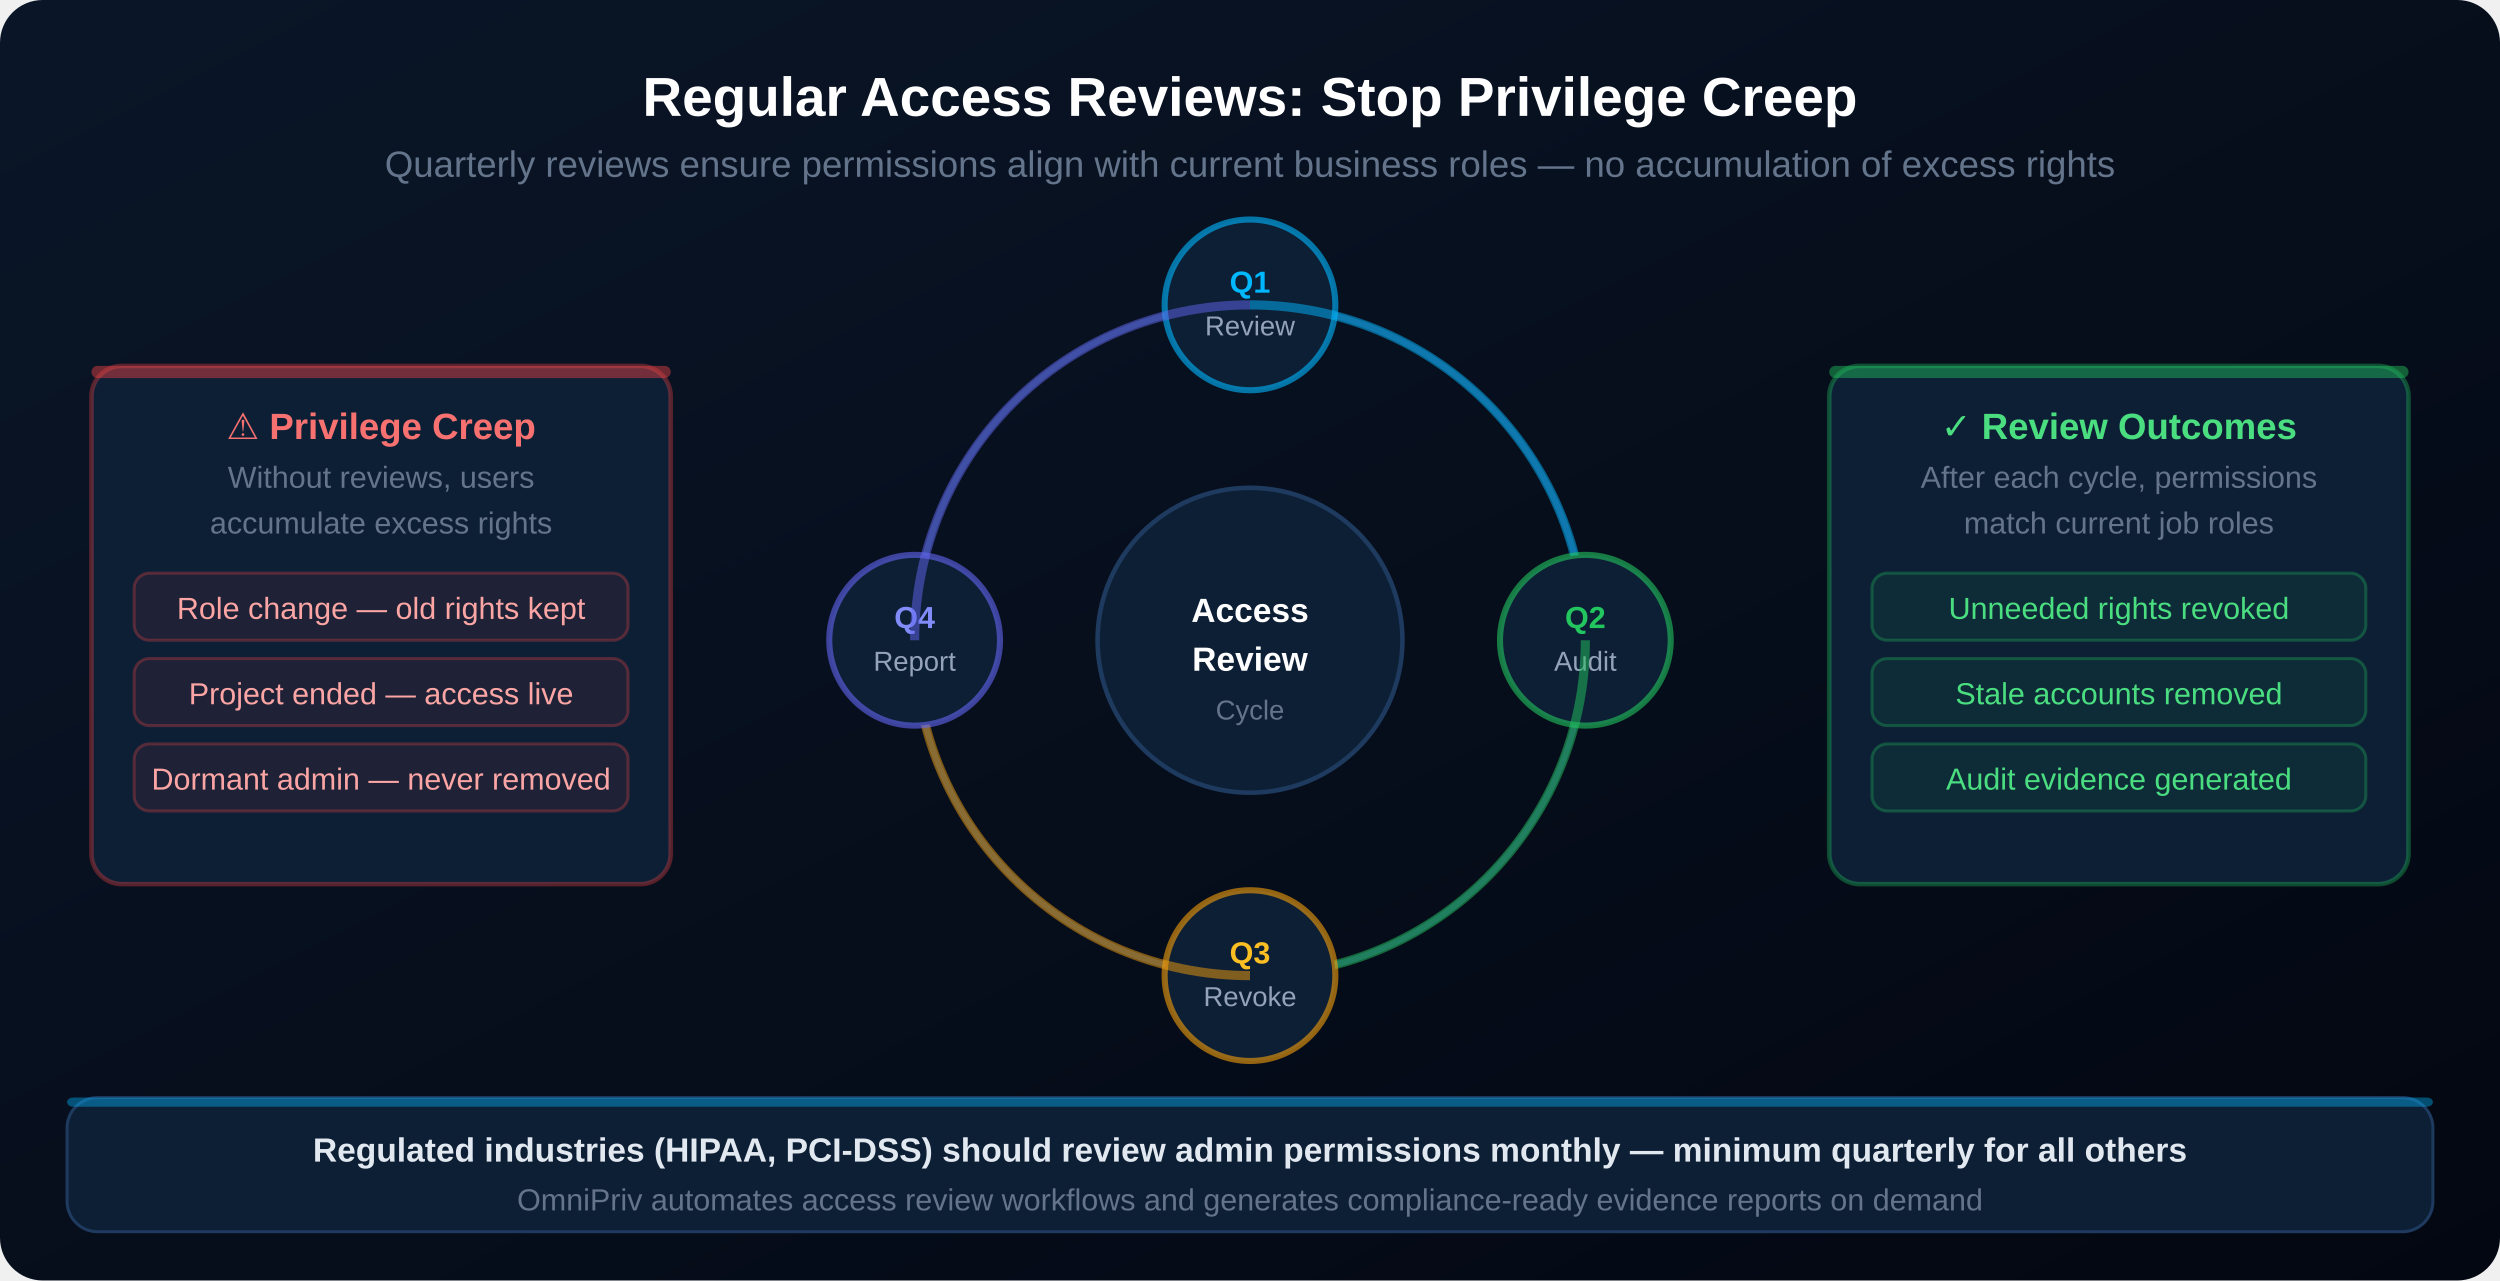
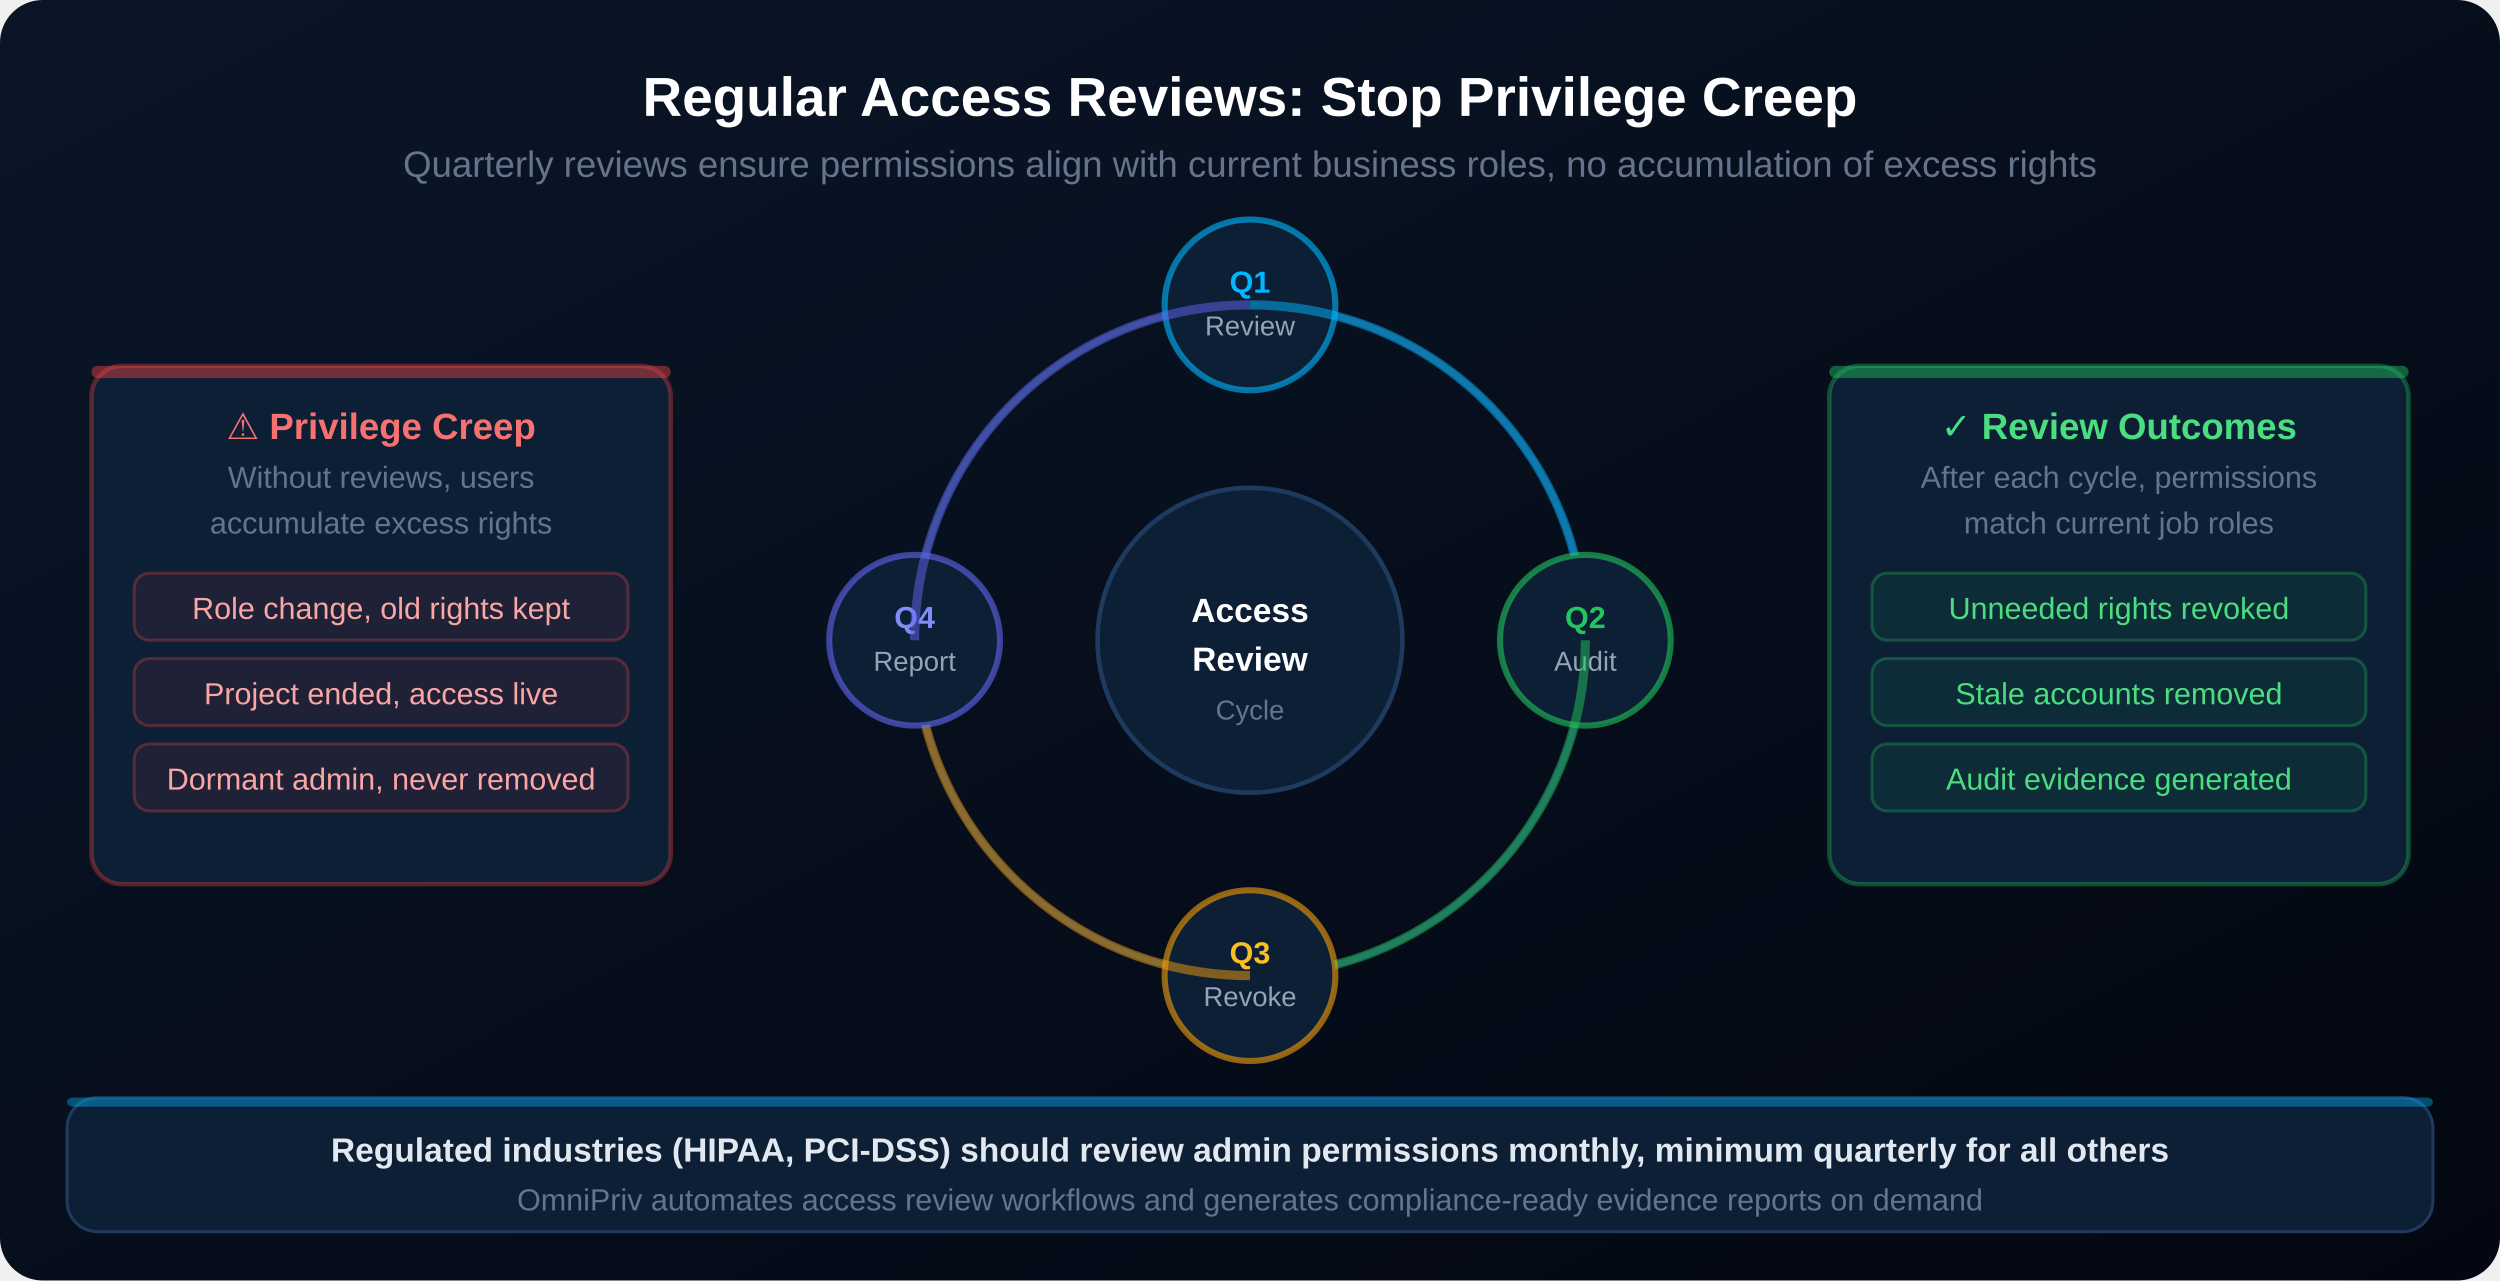
<svg xmlns="http://www.w3.org/2000/svg" viewBox="0 0 820 420" width="820" height="420">
  <defs>
    <linearGradient id="bg-ar" x1="0%" y1="0%" x2="100%" y2="100%">
      <stop offset="0%" style="stop-color:#0A1628" />
      <stop offset="100%" style="stop-color:#030711" />
    </linearGradient>
  </defs>
  <rect width="820" height="420" fill="url(#bg-ar)" rx="14" />
  <text x="410" y="38" text-anchor="middle" font-family="-apple-system, BlinkMacSystemFont, 'Segoe UI', Arial, sans-serif" font-size="18" font-weight="700" fill="#ffffff">Regular Access Reviews: Stop Privilege Creep</text>
-   <text x="410" y="58" text-anchor="middle" font-family="Arial, sans-serif" font-size="12" fill="#64748b">Quarterly reviews ensure permissions align with current business roles — no accumulation of excess rights</text>
+   <text x="410" y="58" text-anchor="middle" font-family="Arial, sans-serif" font-size="12" fill="#64748b">Quarterly reviews ensure permissions align with current business roles, no accumulation of excess rights</text>
  <circle cx="410" cy="210" r="110" fill="none" stroke="#1e3a5f" stroke-width="2" />
  <circle cx="410" cy="100" r="28" fill="#0D1F35" stroke="#00B8FF" stroke-width="2" stroke-opacity="0.6" />
  <text x="410" y="96" text-anchor="middle" font-family="Arial, sans-serif" font-size="10" font-weight="700" fill="#00B8FF">Q1</text>
  <text x="410" y="110" text-anchor="middle" font-family="Arial, sans-serif" font-size="9" fill="#94a3b8">Review</text>
  <path d="M410,100 A110,110 0 0,1 520,210" fill="none" stroke="#00B8FF" stroke-width="3" stroke-opacity="0.5" />
  <circle cx="520" cy="210" r="28" fill="#0D1F35" stroke="#22c55e" stroke-width="2" stroke-opacity="0.6" />
  <text x="520" y="206" text-anchor="middle" font-family="Arial, sans-serif" font-size="10" font-weight="700" fill="#22c55e">Q2</text>
  <text x="520" y="220" text-anchor="middle" font-family="Arial, sans-serif" font-size="9" fill="#94a3b8">Audit</text>
  <path d="M520,210 A110,110 0 0,1 410,320" fill="none" stroke="#22c55e" stroke-width="3" stroke-opacity="0.5" />
  <circle cx="410" cy="320" r="28" fill="#0D1F35" stroke="#f59e0b" stroke-width="2" stroke-opacity="0.6" />
  <text x="410" y="316" text-anchor="middle" font-family="Arial, sans-serif" font-size="10" font-weight="700" fill="#fbbf24">Q3</text>
  <text x="410" y="330" text-anchor="middle" font-family="Arial, sans-serif" font-size="9" fill="#94a3b8">Revoke</text>
  <path d="M410,320 A110,110 0 0,1 300,210" fill="none" stroke="#f59e0b" stroke-width="3" stroke-opacity="0.5" />
  <circle cx="300" cy="210" r="28" fill="#0D1F35" stroke="#6366f1" stroke-width="2" stroke-opacity="0.6" />
  <text x="300" y="206" text-anchor="middle" font-family="Arial, sans-serif" font-size="10" font-weight="700" fill="#818cf8">Q4</text>
  <text x="300" y="220" text-anchor="middle" font-family="Arial, sans-serif" font-size="9" fill="#94a3b8">Report</text>
  <path d="M300,210 A110,110 0 0,1 410,100" fill="none" stroke="#6366f1" stroke-width="3" stroke-opacity="0.5" />
  <circle cx="410" cy="210" r="50" fill="#0D1F35" stroke="#1e3a5f" stroke-width="1.5" />
  <text x="410" y="204" text-anchor="middle" font-family="Arial, sans-serif" font-size="11" font-weight="700" fill="#ffffff">Access</text>
  <text x="410" y="220" text-anchor="middle" font-family="Arial, sans-serif" font-size="11" font-weight="700" fill="#ffffff">Review</text>
  <text x="410" y="236" text-anchor="middle" font-family="Arial, sans-serif" font-size="9" fill="#64748b">Cycle</text>
  <rect x="30" y="120" width="190" height="170" rx="10" fill="#0D1F35" stroke="#ef4444" stroke-width="1.5" stroke-opacity="0.35" />
  <rect x="30" y="120" width="190" height="4" rx="2" fill="#ef4444" fill-opacity="0.45" />
  <text x="125" y="144" text-anchor="middle" font-family="Arial, sans-serif" font-size="12" font-weight="700" fill="#f87171">⚠ Privilege Creep</text>
  <text x="125" y="160" text-anchor="middle" font-family="Arial, sans-serif" font-size="10" fill="#64748b">Without reviews, users</text>
  <text x="125" y="175" text-anchor="middle" font-family="Arial, sans-serif" font-size="10" fill="#64748b">accumulate excess rights</text>
  <rect x="44" y="188" width="162" height="22" rx="5" fill="#ef4444" fill-opacity="0.08" stroke="#ef4444" stroke-width="1" stroke-opacity="0.3" />
-   <text x="125" y="203" text-anchor="middle" font-family="Arial, sans-serif" font-size="10" fill="#fca5a5">Role change — old rights kept</text>
+   <text x="125" y="203" text-anchor="middle" font-family="Arial, sans-serif" font-size="10" fill="#fca5a5">Role change, old rights kept</text>
  <rect x="44" y="216" width="162" height="22" rx="5" fill="#ef4444" fill-opacity="0.08" stroke="#ef4444" stroke-width="1" stroke-opacity="0.3" />
-   <text x="125" y="231" text-anchor="middle" font-family="Arial, sans-serif" font-size="10" fill="#fca5a5">Project ended — access live</text>
+   <text x="125" y="231" text-anchor="middle" font-family="Arial, sans-serif" font-size="10" fill="#fca5a5">Project ended, access live</text>
  <rect x="44" y="244" width="162" height="22" rx="5" fill="#ef4444" fill-opacity="0.08" stroke="#ef4444" stroke-width="1" stroke-opacity="0.3" />
-   <text x="125" y="259" text-anchor="middle" font-family="Arial, sans-serif" font-size="10" fill="#fca5a5">Dormant admin — never removed</text>
+   <text x="125" y="259" text-anchor="middle" font-family="Arial, sans-serif" font-size="10" fill="#fca5a5">Dormant admin, never removed</text>
  <rect x="600" y="120" width="190" height="170" rx="10" fill="#0D1F35" stroke="#22c55e" stroke-width="1.5" stroke-opacity="0.35" />
  <rect x="600" y="120" width="190" height="4" rx="2" fill="#22c55e" fill-opacity="0.45" />
  <text x="695" y="144" text-anchor="middle" font-family="Arial, sans-serif" font-size="12" font-weight="700" fill="#4ade80">✓ Review Outcomes</text>
  <text x="695" y="160" text-anchor="middle" font-family="Arial, sans-serif" font-size="10" fill="#64748b">After each cycle, permissions</text>
  <text x="695" y="175" text-anchor="middle" font-family="Arial, sans-serif" font-size="10" fill="#64748b">match current job roles</text>
  <rect x="614" y="188" width="162" height="22" rx="5" fill="#22c55e" fill-opacity="0.08" stroke="#22c55e" stroke-width="1" stroke-opacity="0.3" />
  <text x="695" y="203" text-anchor="middle" font-family="Arial, sans-serif" font-size="10" fill="#4ade80">Unneeded rights revoked</text>
  <rect x="614" y="216" width="162" height="22" rx="5" fill="#22c55e" fill-opacity="0.08" stroke="#22c55e" stroke-width="1" stroke-opacity="0.3" />
  <text x="695" y="231" text-anchor="middle" font-family="Arial, sans-serif" font-size="10" fill="#4ade80">Stale accounts removed</text>
  <rect x="614" y="244" width="162" height="22" rx="5" fill="#22c55e" fill-opacity="0.08" stroke="#22c55e" stroke-width="1" stroke-opacity="0.3" />
  <text x="695" y="259" text-anchor="middle" font-family="Arial, sans-serif" font-size="10" fill="#4ade80">Audit evidence generated</text>
  <rect x="22" y="360" width="776" height="44" rx="10" fill="#0D1F35" stroke="#1e3a5f" stroke-width="1" />
  <rect x="22" y="360" width="776" height="3" rx="2" fill="#00B8FF" fill-opacity="0.4" />
-   <text x="410" y="381" text-anchor="middle" font-family="Arial, sans-serif" font-size="11" font-weight="600" fill="#e2e8f0">Regulated industries (HIPAA, PCI-DSS) should review admin permissions monthly — minimum quarterly for all others</text>
+   <text x="410" y="381" text-anchor="middle" font-family="Arial, sans-serif" font-size="11" font-weight="600" fill="#e2e8f0">Regulated industries (HIPAA, PCI-DSS) should review admin permissions monthly, minimum quarterly for all others</text>
  <text x="410" y="397" text-anchor="middle" font-family="Arial, sans-serif" font-size="10" fill="#64748b">OmniPriv automates access review workflows and generates compliance-ready evidence reports on demand</text>
</svg>
